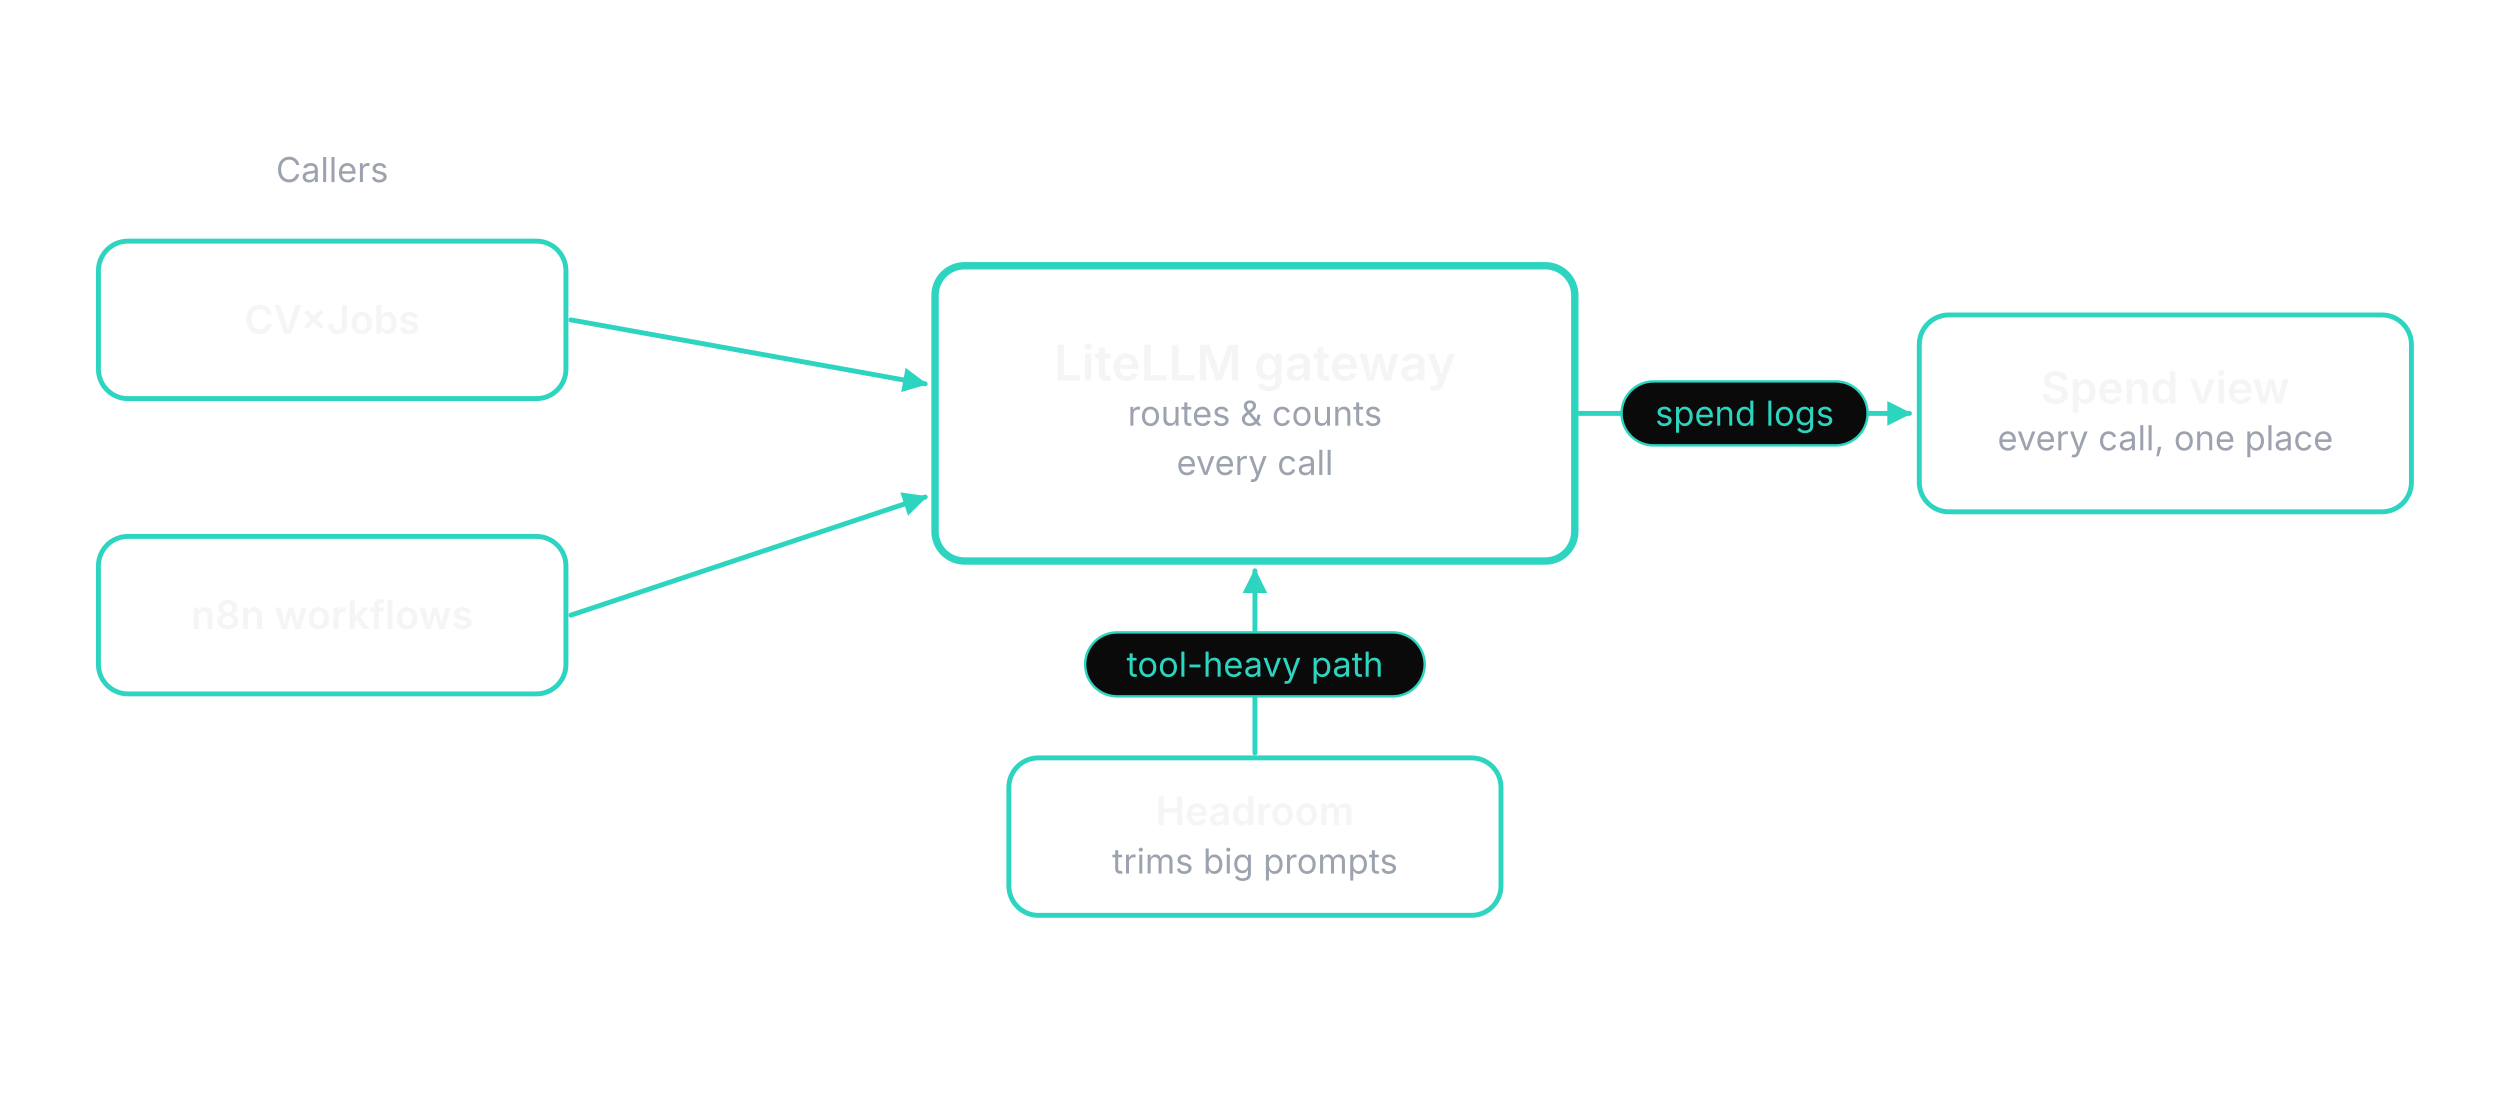
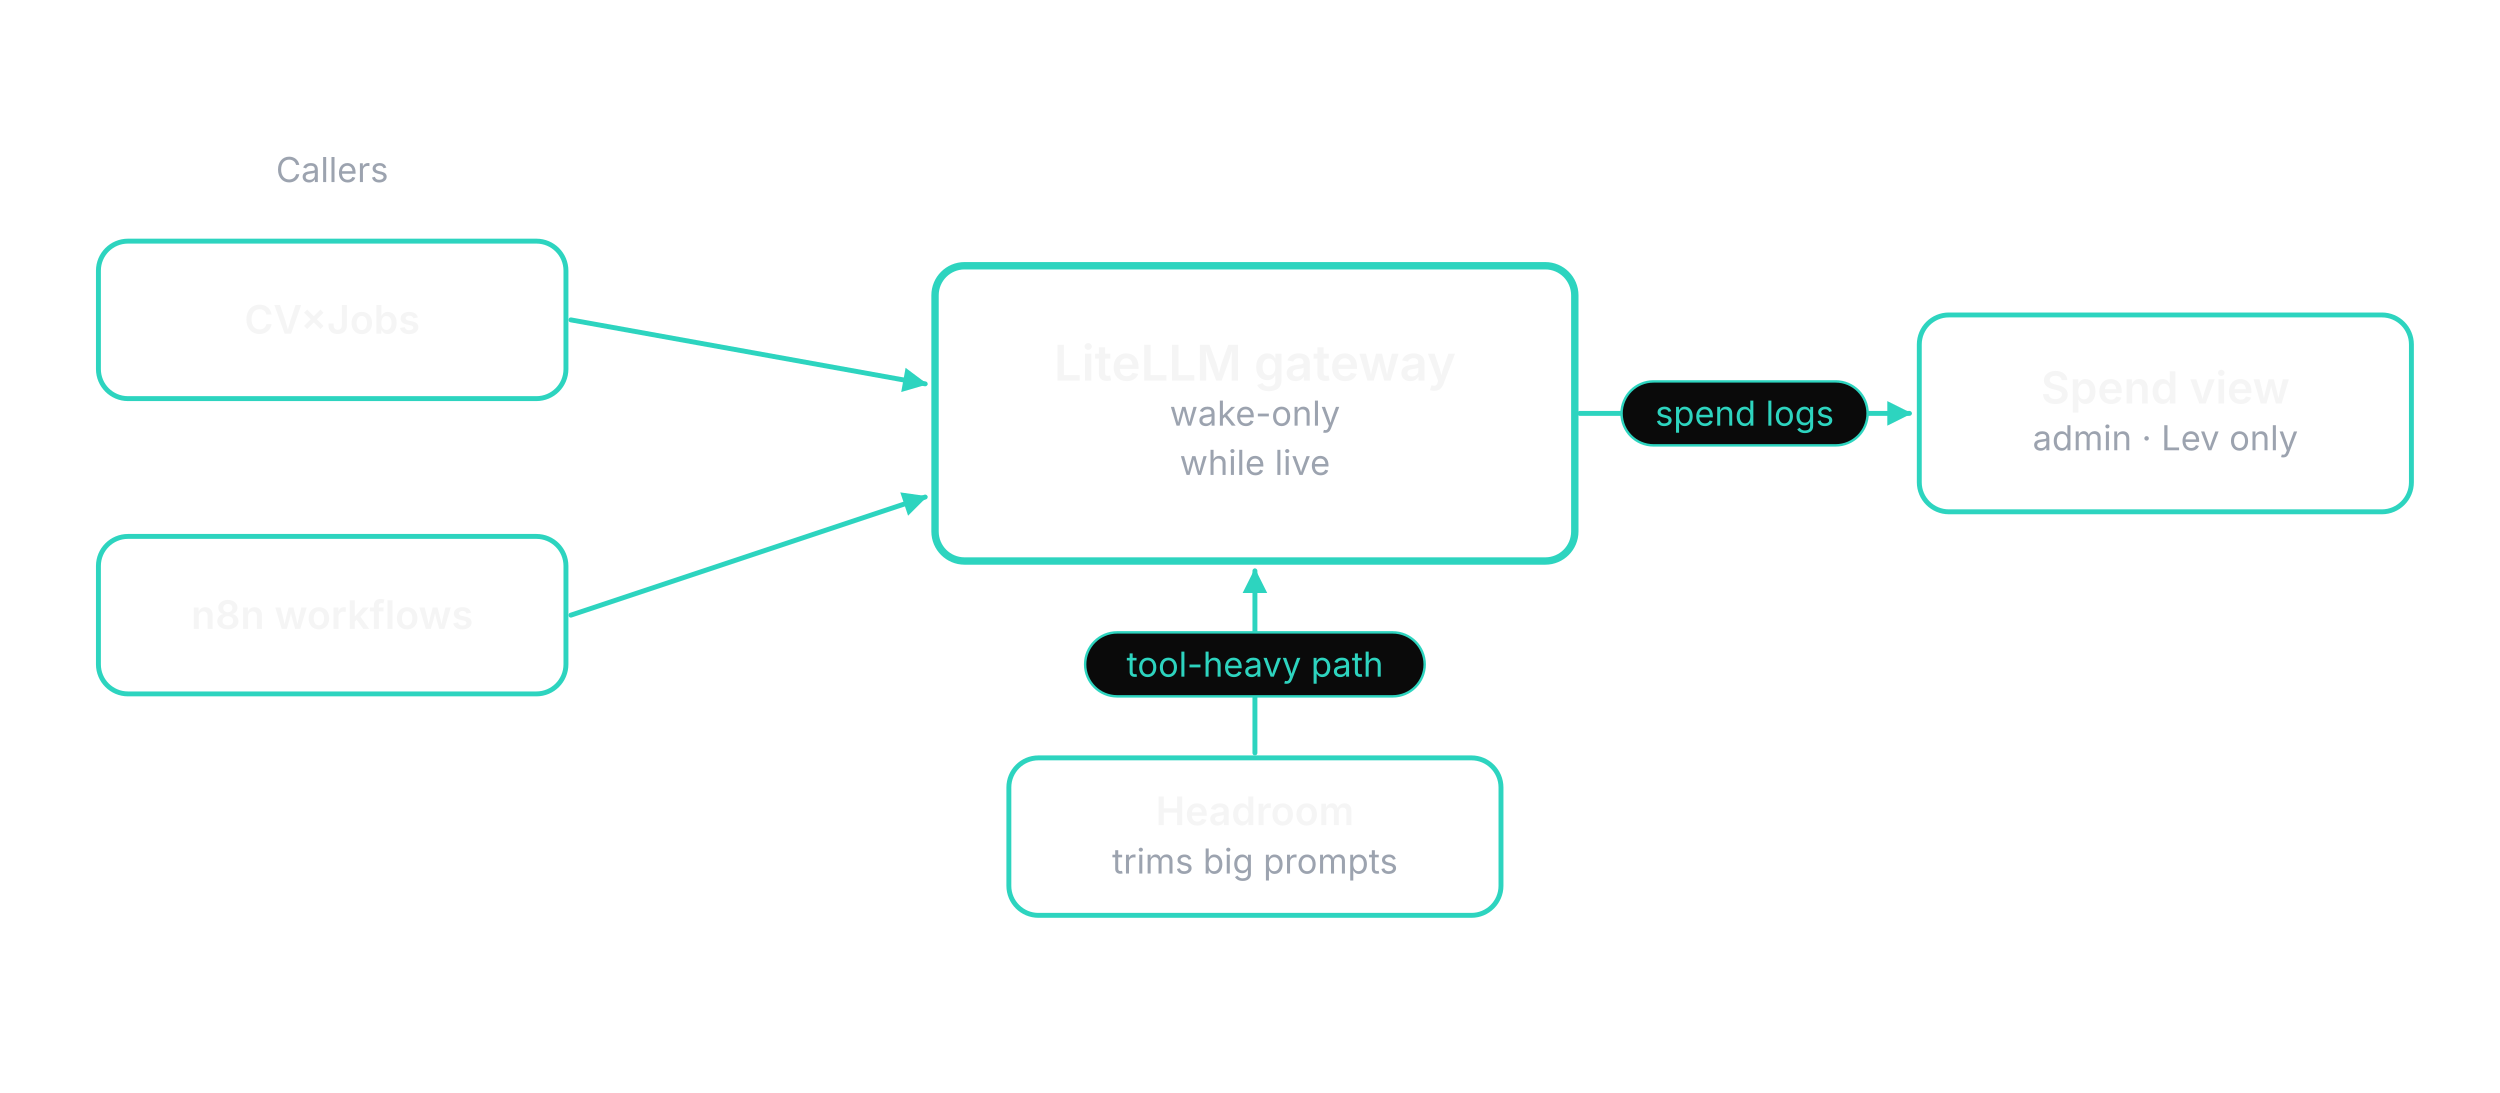
<svg xmlns="http://www.w3.org/2000/svg" width="1016" height="444" viewBox="0 0 1016 444">
  <defs>
    <marker id="a" markerWidth="10" markerHeight="10" refX="9" refY="5" orient="auto" markerUnits="userSpaceOnUse">
      <path d="M0,0 L10,5 L0,10 z" fill="#2dd4bf" />
    </marker>
  </defs>
  <g transform="translate(0,-42)">
    <text x="135" y="116" font-family="Segoe UI, system-ui, Inter, Helvetica, Arial, sans-serif" font-size="14" fill="#9ca3af" text-anchor="middle">Callers</text>
    <rect x="40" y="140" width="190" height="64" rx="12" fill="none" stroke="#2dd4bf" stroke-width="2" />
    <text x="135.0" y="177.6" font-family="Segoe UI, system-ui, Inter, Helvetica, Arial, sans-serif" font-size="16" font-weight="600" fill="#f5f5f5" text-anchor="middle">CV×Jobs</text>
    <rect x="40" y="260" width="190" height="64" rx="12" fill="none" stroke="#2dd4bf" stroke-width="2" />
    <text x="135.0" y="297.6" font-family="Segoe UI, system-ui, Inter, Helvetica, Arial, sans-serif" font-size="16" font-weight="600" fill="#f5f5f5" text-anchor="middle">n8n workflows</text>
    <rect x="380" y="150" width="260" height="120" rx="12" fill="none" stroke="#2dd4bf" stroke-width="3" />
    <text x="510.0" y="196.667" font-family="Segoe UI, system-ui, Inter, Helvetica, Arial, sans-serif" font-size="20" font-weight="600" fill="#f5f5f5" text-anchor="middle">LiteLLM gateway</text>
-     <text x="510.0" y="215.0" font-family="Segoe UI, system-ui, Inter, Helvetica, Arial, sans-serif" font-size="14" fill="#9ca3af" text-anchor="middle">routes &amp; counts</text>
-     <text x="510.0" y="235.0" font-family="Segoe UI, system-ui, Inter, Helvetica, Arial, sans-serif" font-size="14" fill="#9ca3af" text-anchor="middle">every call</text>
+     <text x="510.0" y="215.0" font-family="Segoe UI, system-ui, Inter, Helvetica, Arial, sans-serif" font-size="14" fill="#9ca3af" text-anchor="middle">wake-only</text>
+     <text x="510.0" y="235.0" font-family="Segoe UI, system-ui, Inter, Helvetica, Arial, sans-serif" font-size="14" fill="#9ca3af" text-anchor="middle">while live</text>
    <rect x="410" y="350" width="200" height="64" rx="12" fill="none" stroke="#2dd4bf" stroke-width="2" />
    <text x="510.0" y="377.333" font-family="Segoe UI, system-ui, Inter, Helvetica, Arial, sans-serif" font-size="16" font-weight="600" fill="#f5f5f5" text-anchor="middle">Headroom</text>
    <text x="510.0" y="397.0" font-family="Segoe UI, system-ui, Inter, Helvetica, Arial, sans-serif" font-size="14" fill="#9ca3af" text-anchor="middle">trims big prompts</text>
    <rect x="780" y="170" width="200" height="80" rx="12" fill="none" stroke="#2dd4bf" stroke-width="2" />
    <text x="880.0" y="206.0" font-family="Segoe UI, system-ui, Inter, Helvetica, Arial, sans-serif" font-size="18" font-weight="600" fill="#f5f5f5" text-anchor="middle">Spend view</text>
-     <text x="880.0" y="225.0" font-family="Segoe UI, system-ui, Inter, Helvetica, Arial, sans-serif" font-size="14" fill="#9ca3af" text-anchor="middle">every call, one place</text>
+     <text x="880.0" y="225.0" font-family="Segoe UI, system-ui, Inter, Helvetica, Arial, sans-serif" font-size="14" fill="#9ca3af" text-anchor="middle">admin · Lev only</text>
    <path d="M232,172 L376,198" fill="none" stroke="#2dd4bf" stroke-width="2" stroke-linecap="round" marker-end="url(#a)" />
    <path d="M232,292 L376,244" fill="none" stroke="#2dd4bf" stroke-width="2" stroke-linecap="round" marker-end="url(#a)" />
    <path d="M510,348 V274" fill="none" stroke="#2dd4bf" stroke-width="2" stroke-linecap="round" marker-end="url(#a)" />
    <rect x="441" y="299" width="138" height="26" rx="13" fill="#0a0a0a" stroke="#2dd4bf" stroke-width="1" />
    <text x="510" y="317" font-family="Segoe UI, system-ui, Inter, Helvetica, Arial, sans-serif" font-size="14" fill="#2dd4bf" text-anchor="middle">tool-heavy path</text>
    <path d="M642,210 H776" fill="none" stroke="#2dd4bf" stroke-width="2" stroke-linecap="round" marker-end="url(#a)" />
    <rect x="659" y="197" width="100" height="26" rx="13" fill="#0a0a0a" stroke="#2dd4bf" stroke-width="1" />
    <text x="709" y="215" font-family="Segoe UI, system-ui, Inter, Helvetica, Arial, sans-serif" font-size="14" fill="#2dd4bf" text-anchor="middle">spend logs</text>
  </g>
</svg>
